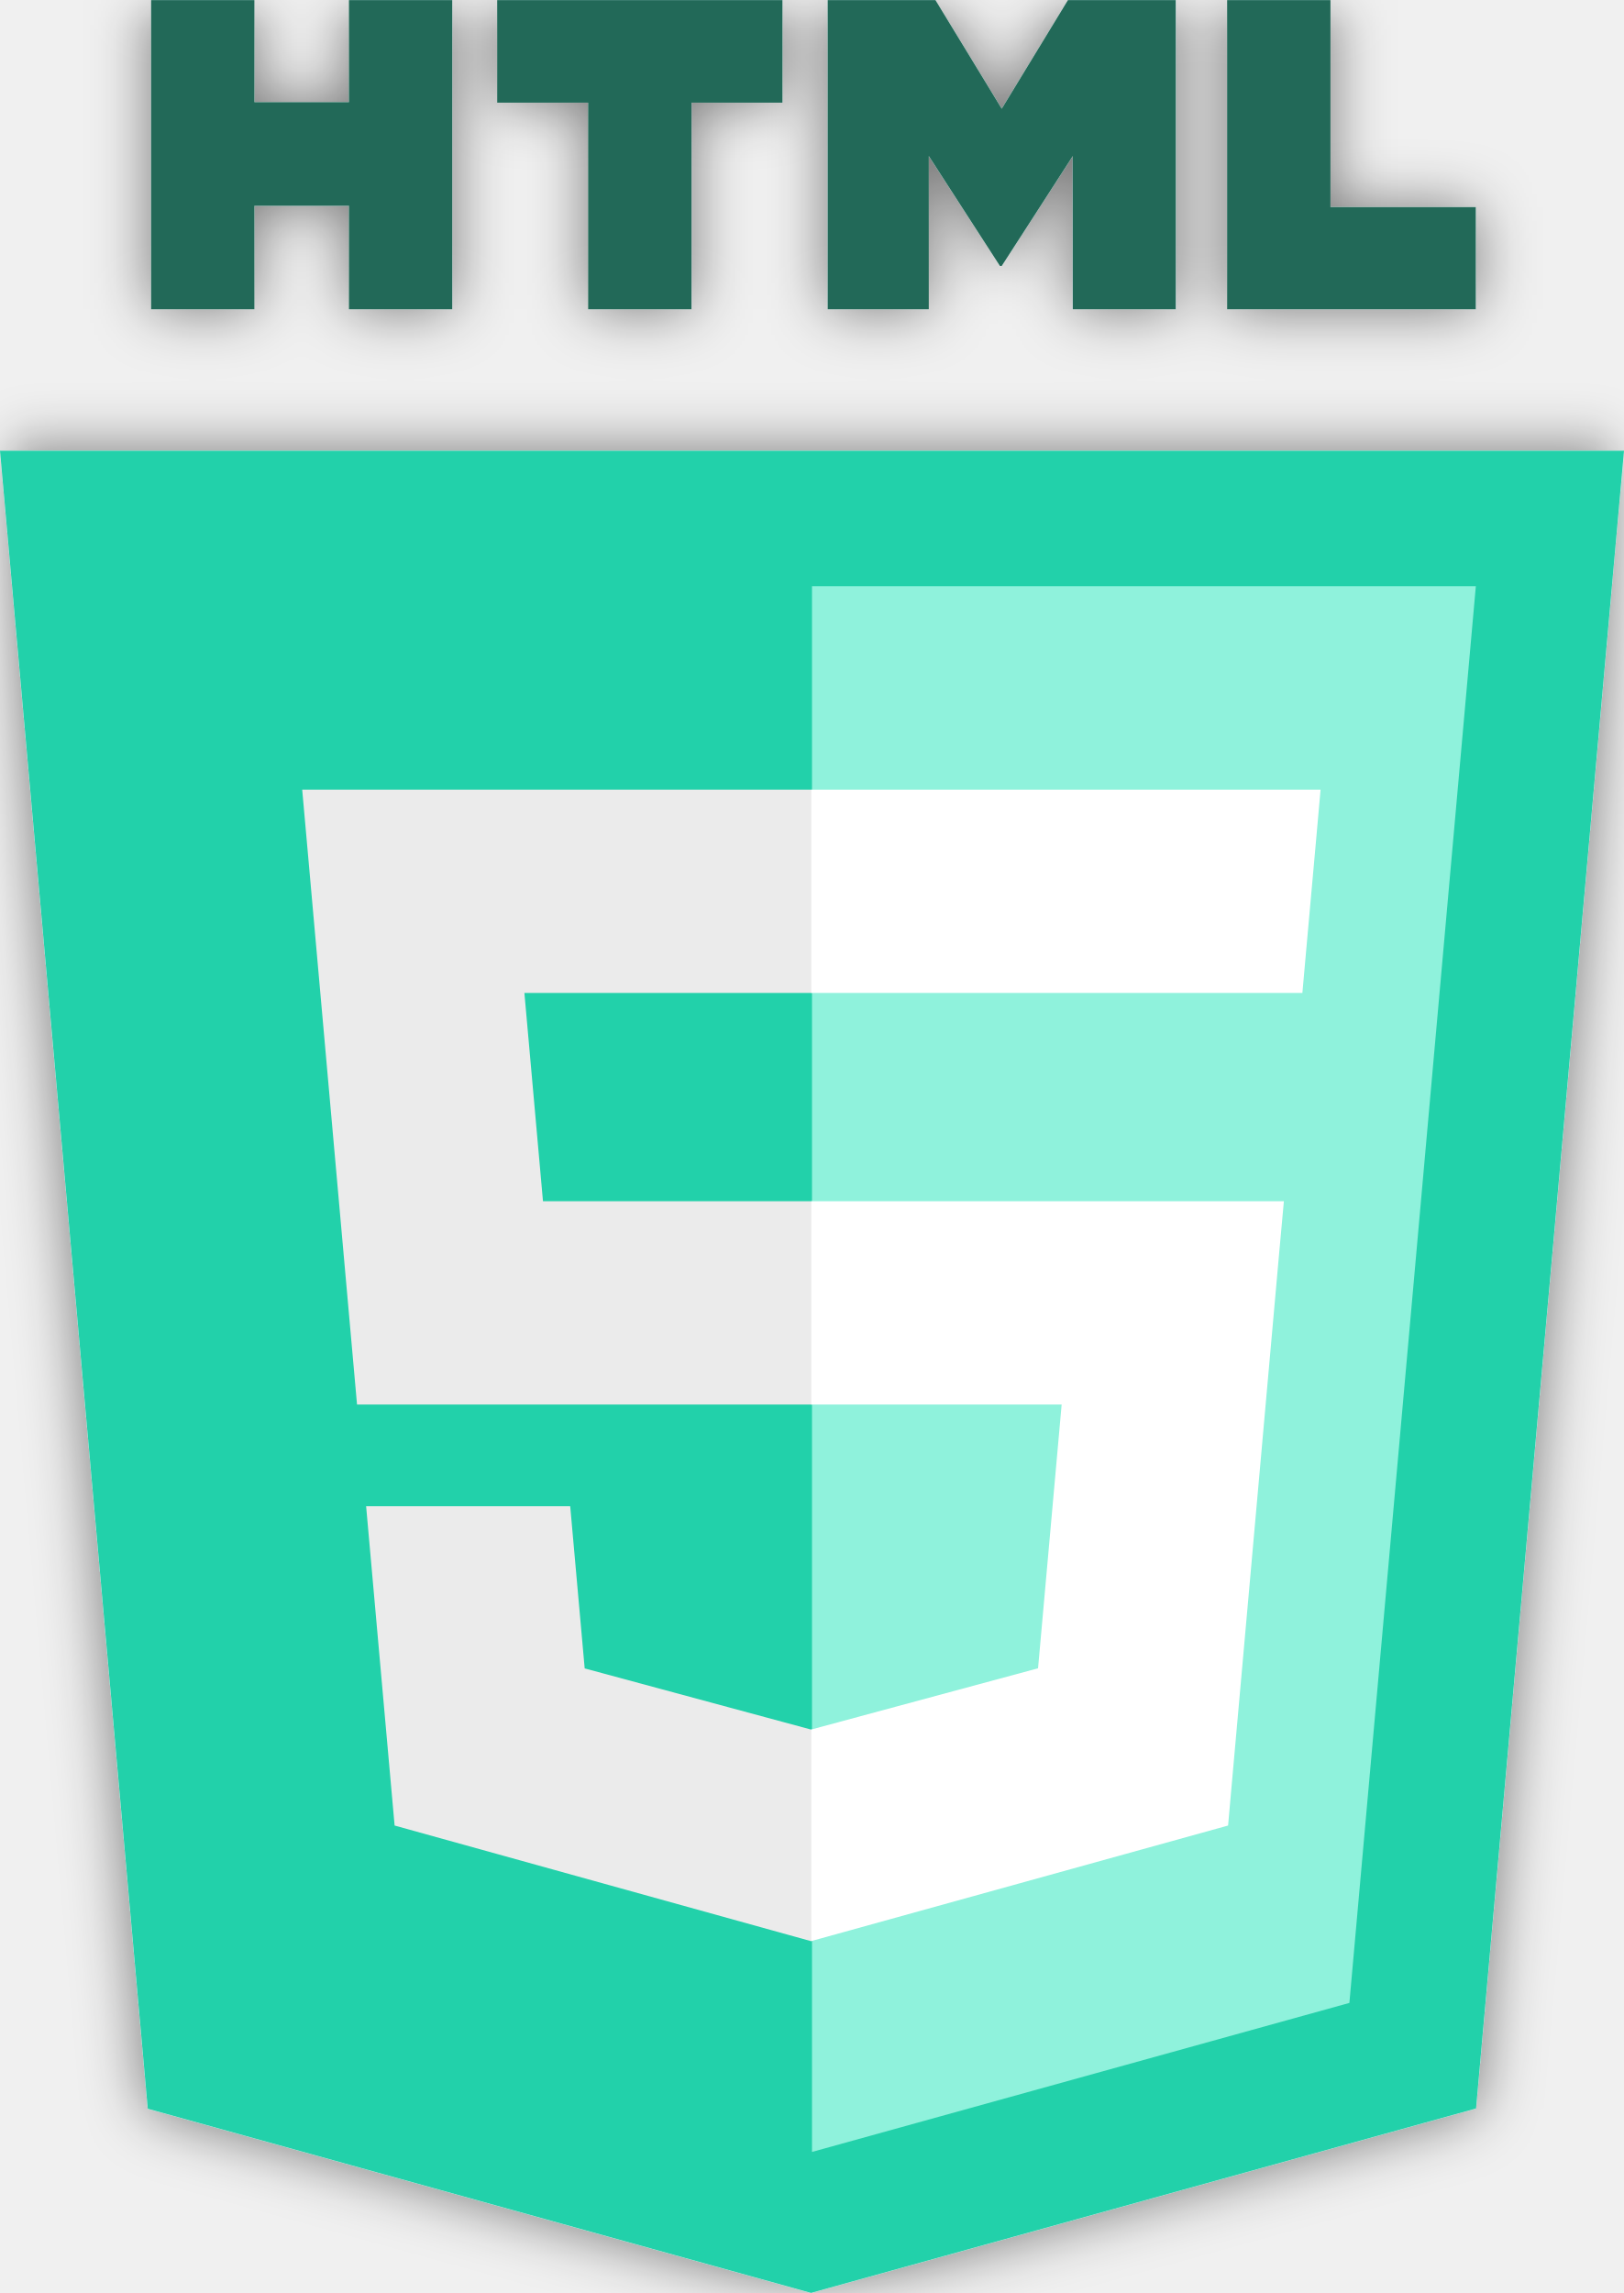
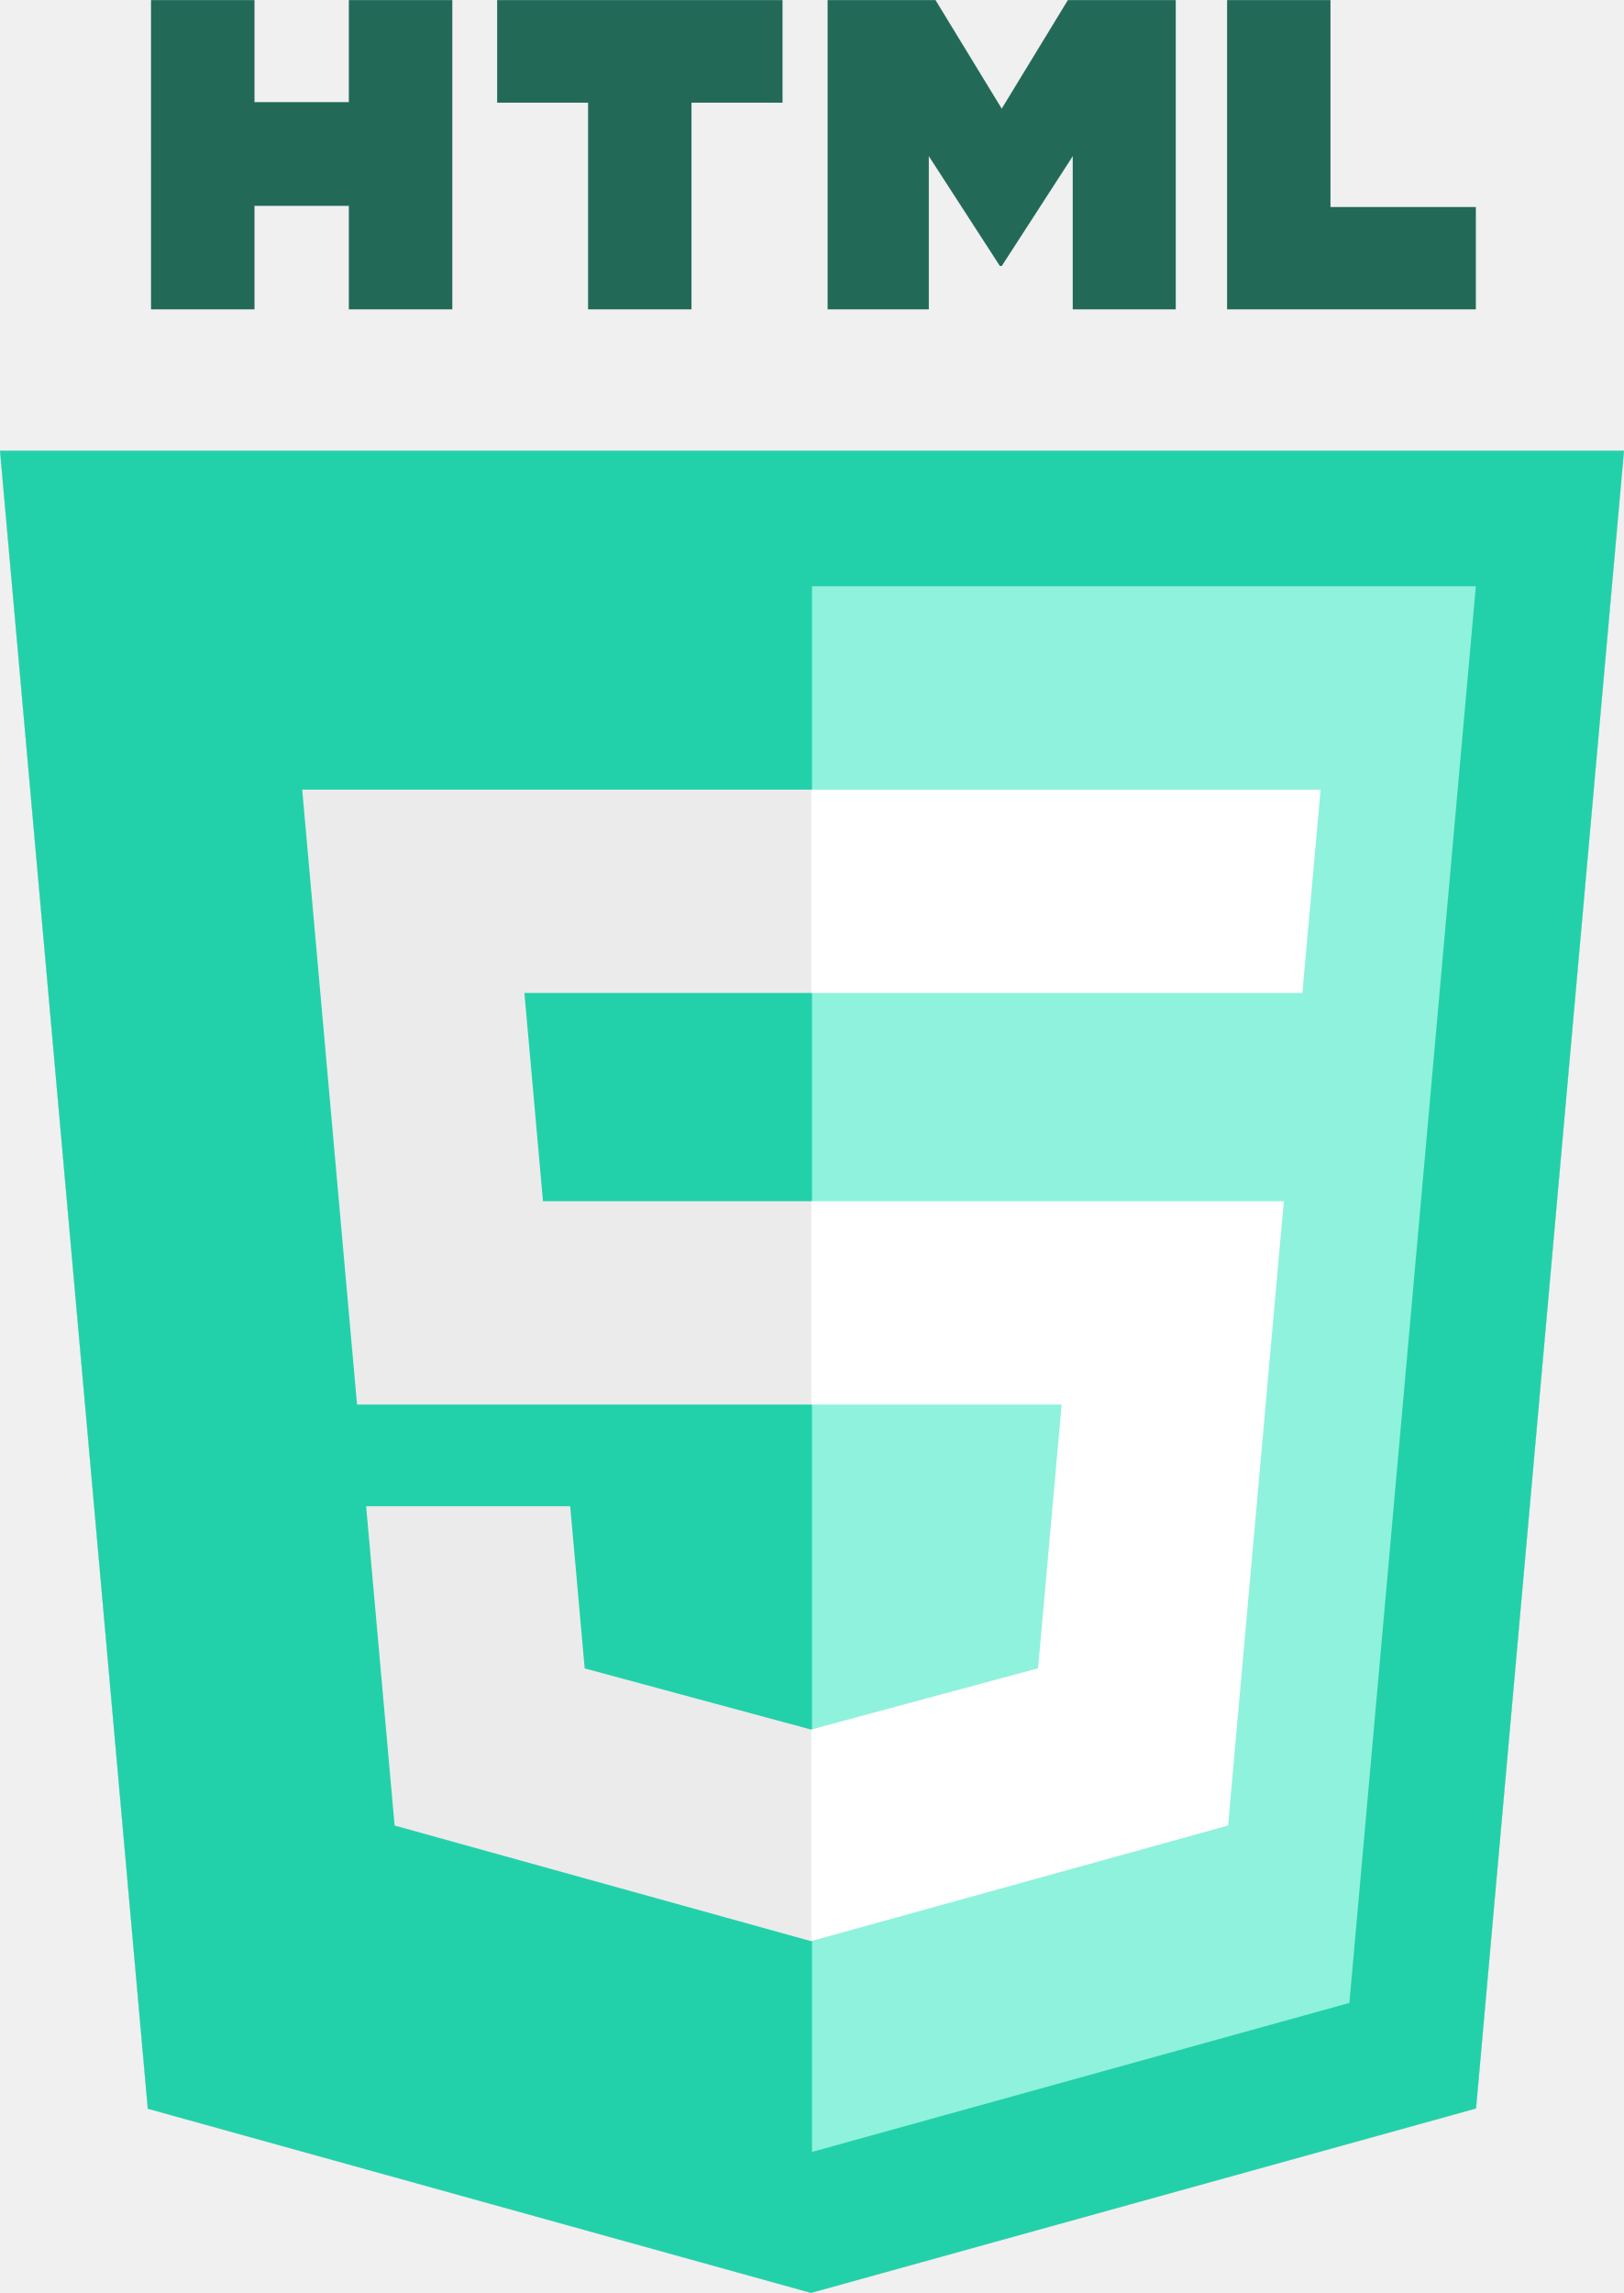
- <svg xmlns="http://www.w3.org/2000/svg" width="1771" height="2500" viewBox="221.807 89.47 440 621.061" enable-background="new 221.807 89.47 440 621.061">
+ <svg xmlns="http://www.w3.org/2000/svg" width="1771" height="2500" viewBox="221.807 89.47 440 621.061" enable-background="new 221.807 89.47 440 621.061" version="1.1" id="svg440">
+   <defs id="defs444">
+     <filter style="color-interpolation-filters:sRGB;" id="filter1281">
+       <feFlood flood-opacity="0" flood-color="rgb(0,0,0)" result="flood" id="feFlood1271" />
+       <feComposite in="flood" in2="SourceGraphic" operator="in" result="composite1" id="feComposite1273" />
+       <feGaussianBlur in="composite1" stdDeviation="3" result="blur" id="feGaussianBlur1275" />
+       <feOffset dx="6" dy="6" result="offset" id="feOffset1277" />
+       <feComposite in="SourceGraphic" in2="offset" operator="over" result="fbSourceGraphic" id="feComposite1279" />
+       <feColorMatrix result="fbSourceGraphicAlpha" in="fbSourceGraphic" values="0 0 0 -1 0 0 0 0 -1 0 0 0 0 -1 0 0 0 0 1 0" id="feColorMatrix1283" />
+       <feFlood id="feFlood1285" flood-opacity="0" flood-color="rgb(0,0,0)" result="flood" in="fbSourceGraphic" />
+       <feComposite in2="fbSourceGraphic" id="feComposite1287" in="flood" operator="in" result="composite1" />
+       <feGaussianBlur id="feGaussianBlur1289" in="composite1" stdDeviation="3" result="blur" />
+       <feOffset id="feOffset1291" dx="6" dy="6" result="offset" />
+       <feComposite in2="offset" id="feComposite1293" in="fbSourceGraphic" operator="over" result="composite2" />
+     </filter>
+   </defs>
  <filter id="a" width="150%" height="150%" x="-5%" y="-5%">
-     <feFlood flood-color="#000" result="floodFill" flood-opacity=".5" />
-     <feComposite in="floodFill" in2="SourceAlpha" operator="in" result="coloredAlpha" />
-     <feGaussianBlur in="coloredAlpha" result="blur" stdDeviation="8" />
-     <feComposite in="blur" in2="SourceGraphic" operator="out" result="maskedOffsetBlur" />
-     <feMerge>
-       <feMergeNode in="maskedOffsetBlur" />
-       <feMergeNode in="SourceGraphic" />
+     <feFlood flood-color="#000" result="floodFill" flood-opacity=".5" id="feFlood413" />
+     <feComposite in="floodFill" in2="SourceAlpha" operator="in" result="coloredAlpha" id="feComposite415" />
+     <feComposite in="blur" in2="SourceGraphic" operator="out" result="maskedOffsetBlur" id="feComposite419" />
+     <feMerge id="feMerge425">
+       <feMergeNode in="maskedOffsetBlur" id="feMergeNode421" />
+       <feMergeNode in="SourceGraphic" id="feMergeNode423" />
    </feMerge>
  </filter>
-   <g filter="url(#a)">
-     <path fill="#24D1AA" d="M261.849 660.647l-40.042-449.125h440l-40.086 449.054-180.184 49.954z" />
-     <path fill="#8FF2DC" d="M441.807 672.348l145.596-40.367 34.258-383.735H441.807z" />
-     <path fill="#ebebeb" d="M441.807 414.82h-72.888l-5.035-56.406h77.923V303.33H303.683l1.32 14.778 13.538 151.794h123.266zM441.807 557.876l-.242.066-61.346-16.566-3.922-43.93h-55.294l7.718 86.489 112.834 31.323.252-.071z" />
-     <path fill="#216959" d="M262.745 89.47h27.992v27.656h25.606V89.47h27.993v83.75h-27.993v-28.044h-25.606v28.044h-27.99l-.002-83.75zM381.149 117.244h-24.642V89.47H433.8v27.774h-24.654v55.976H381.15v-55.976h-.001zM446.065 89.47h29.19l17.955 29.428 17.938-29.428h29.2v83.75h-27.882v-41.512l-19.259 29.778h-.481l-19.272-29.778v41.512h-27.39V89.47zM554.277 89.47h28v56.068h39.368v27.682h-67.368V89.47z" />
-     <path fill="#fff" d="M441.617 414.82v55.082h67.83l-6.395 71.44-61.435 16.58v57.307l112.924-31.294.826-9.309 12.946-145.014 1.344-14.792h-14.842zM441.617 303.33v55.084H574.67l1.103-12.382 2.51-27.924 1.318-14.778z" />
+   <g filter="url(#a)" id="g438">
+     <path fill="#24D1AA" d="M261.849 660.647l-40.042-449.125h440l-40.086 449.054-180.184 49.954z" id="path428" style="opacity:1;" />
+     <path fill="#8FF2DC" d="M441.807 672.348l145.596-40.367 34.258-383.735H441.807z" id="path430" />
+     <path fill="#ebebeb" d="M441.807 414.82h-72.888l-5.035-56.406h77.923V303.33H303.683l1.32 14.778 13.538 151.794h123.266zM441.807 557.876l-.242.066-61.346-16.566-3.922-43.93h-55.294l7.718 86.489 112.834 31.323.252-.071z" id="path432" />
+     <path fill="#216959" d="M262.745 89.47h27.992v27.656h25.606V89.47h27.993v83.75h-27.993v-28.044h-25.606v28.044h-27.99l-.002-83.75zM381.149 117.244h-24.642V89.47H433.8v27.774h-24.654v55.976H381.15v-55.976h-.001zM446.065 89.47h29.19l17.955 29.428 17.938-29.428h29.2v83.75h-27.882v-41.512l-19.259 29.778h-.481l-19.272-29.778v41.512h-27.39V89.47zM554.277 89.47h28v56.068h39.368v27.682h-67.368V89.47z" id="path434" style="stroke-width:1;stroke-miterlimit:4;stroke-dasharray:none;" />
+     <path fill="#fff" d="M441.617 414.82v55.082h67.83l-6.395 71.44-61.435 16.58v57.307l112.924-31.294.826-9.309 12.946-145.014 1.344-14.792h-14.842zM441.617 303.33v55.084H574.67l1.103-12.382 2.51-27.924 1.318-14.778z" id="path436" />
  </g>
</svg>
